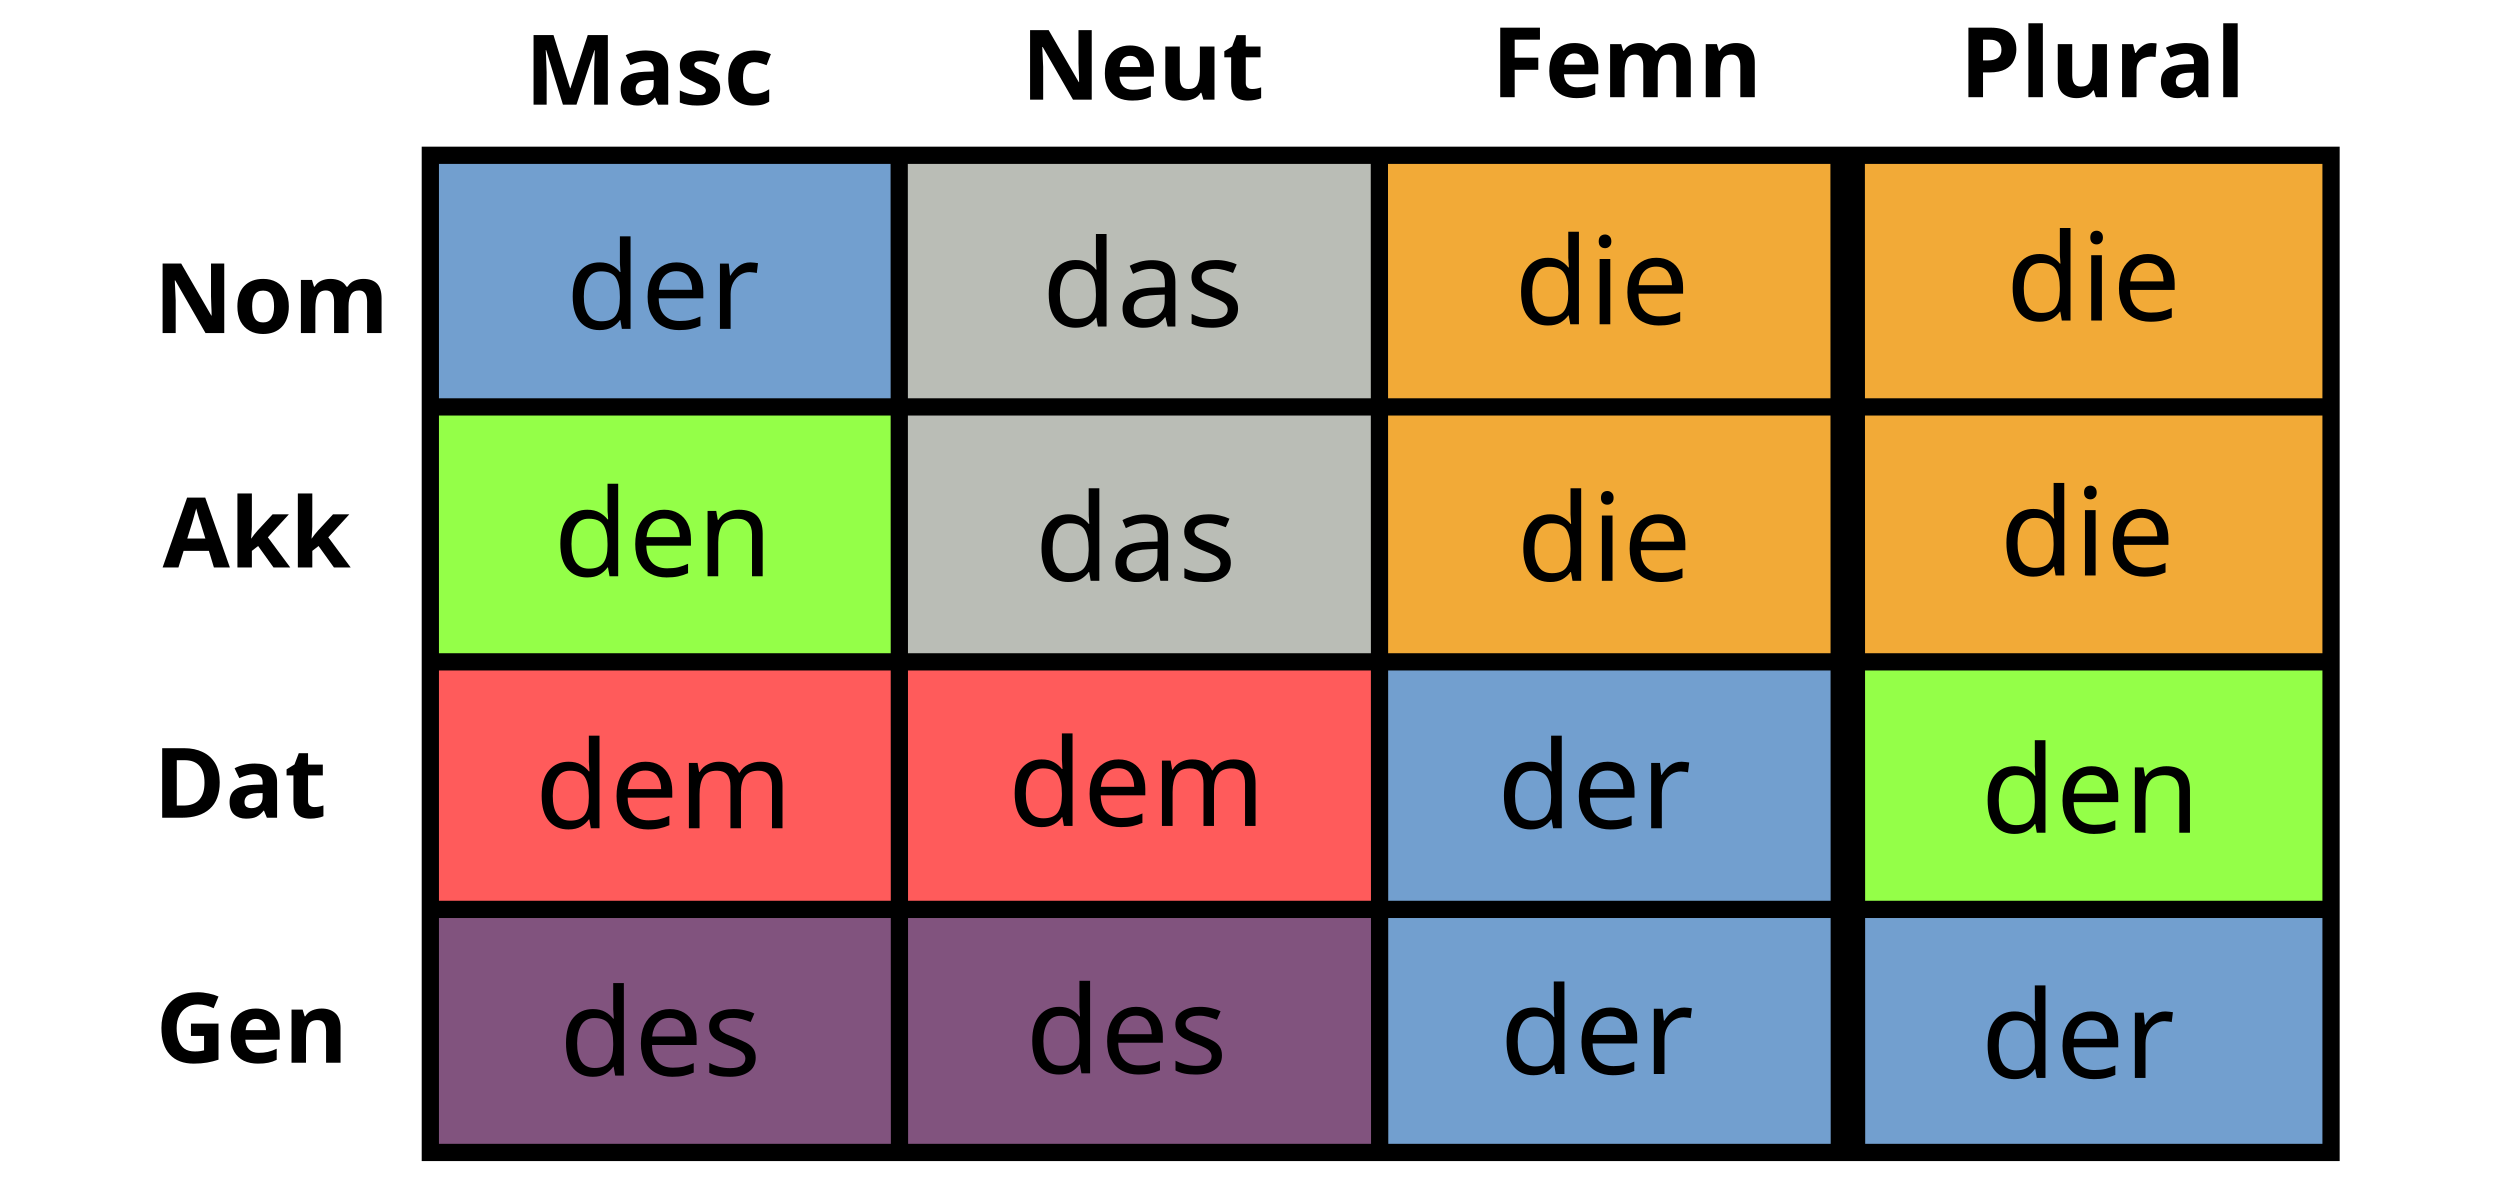
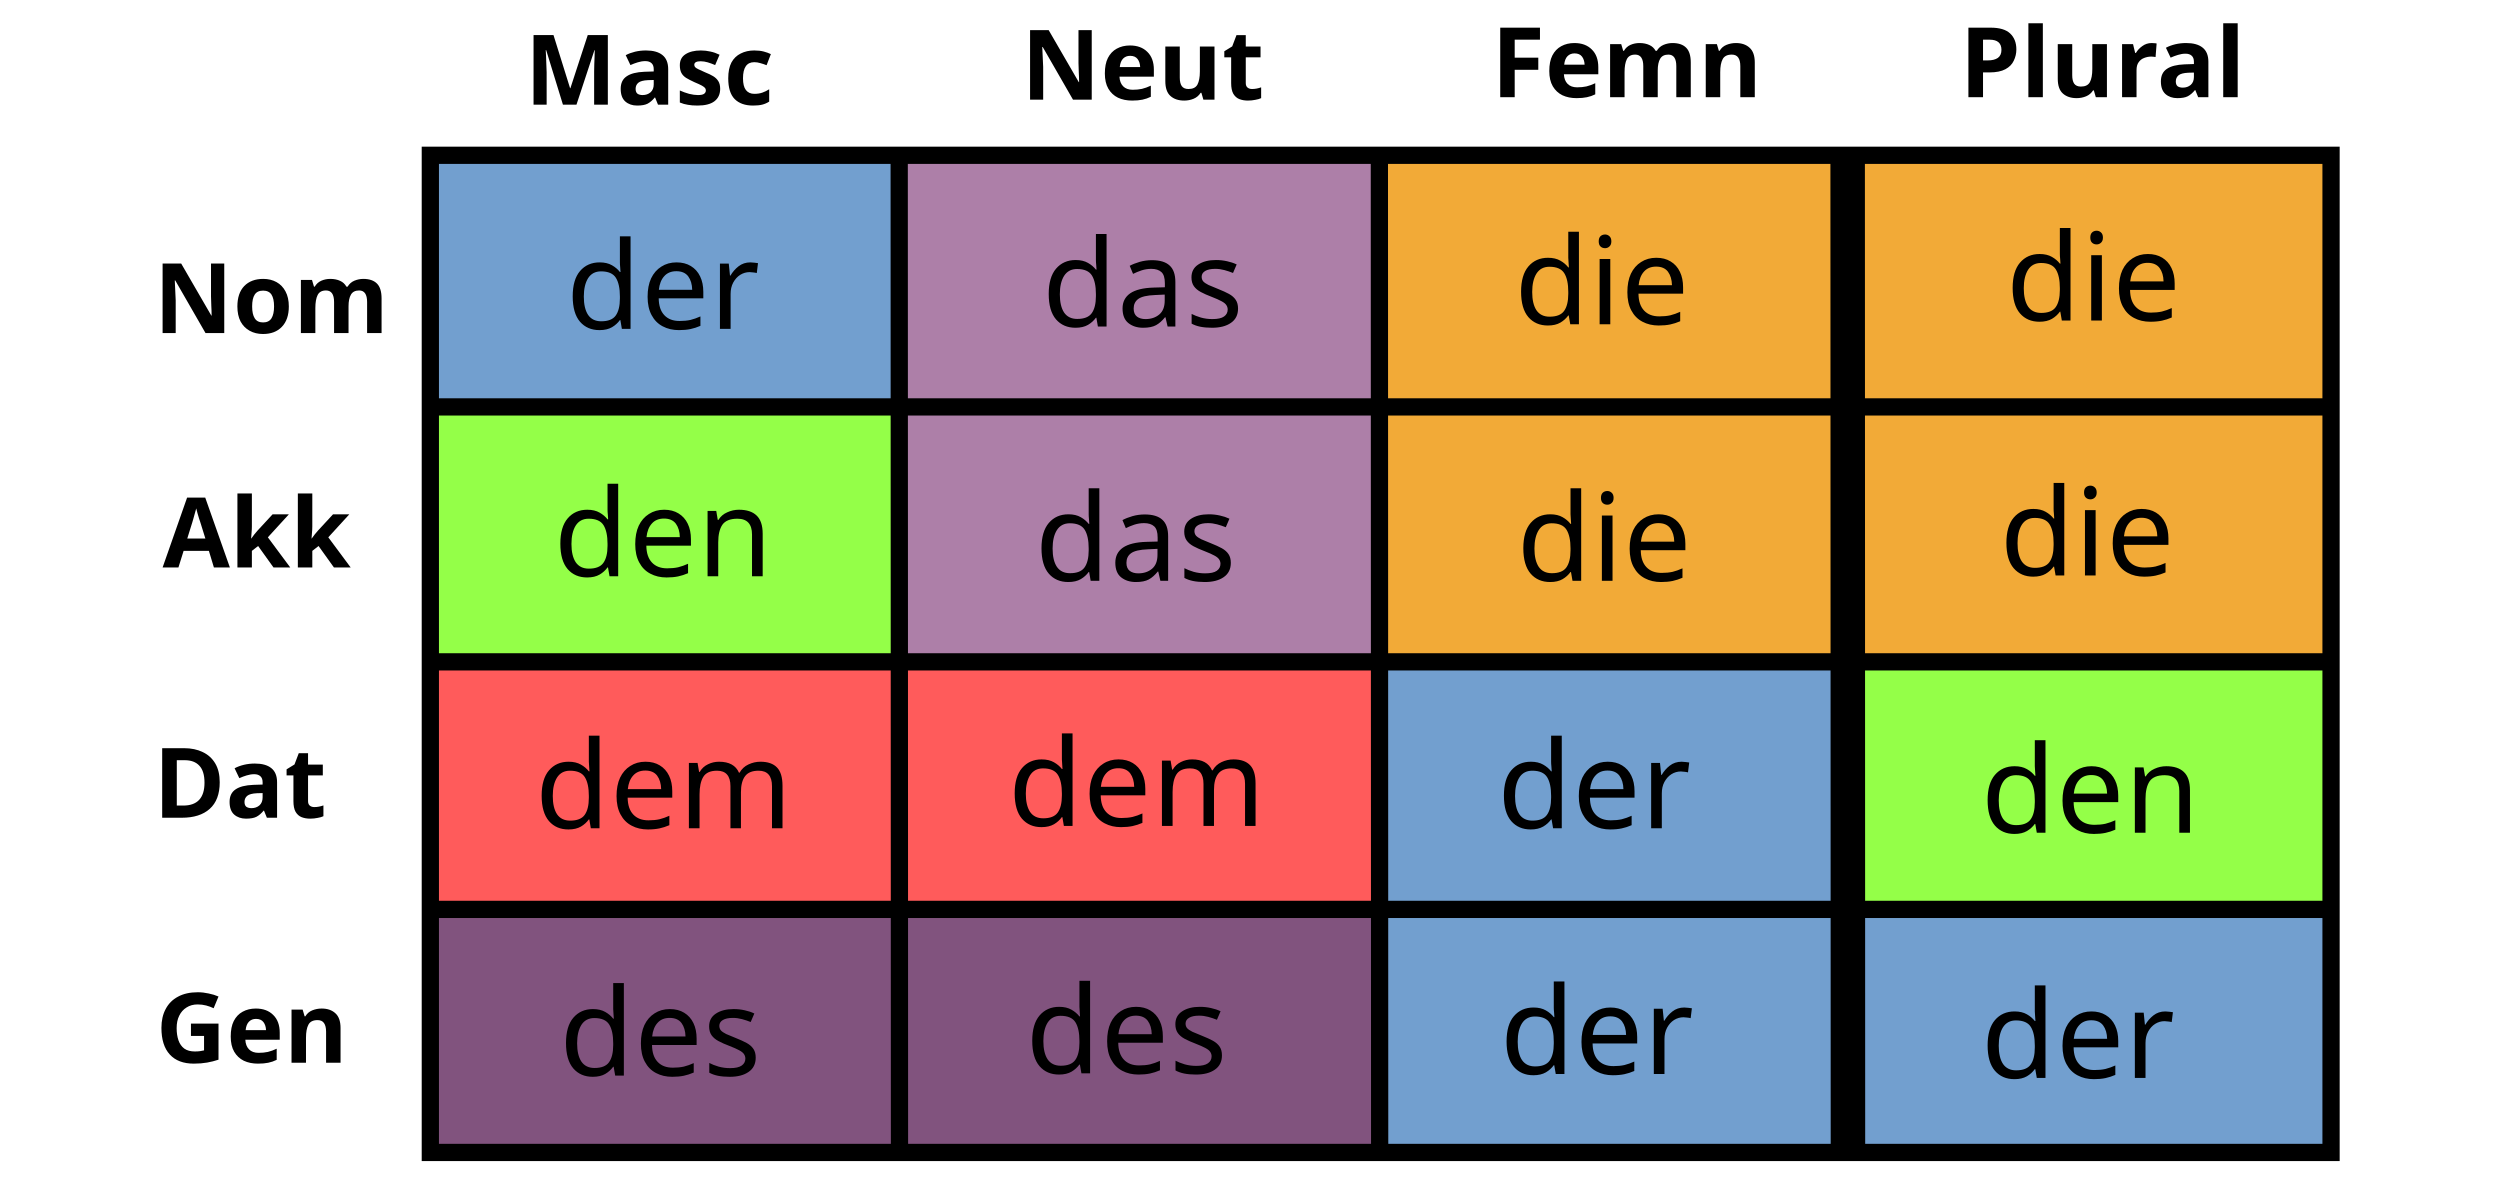
<svg xmlns="http://www.w3.org/2000/svg" height="180" viewBox="0 0 219.4 121.56" width="380">
  <path d="m25.56 92.63h97.63v25.66h-97.63z" style="fill:#81537e" />
  <path d="m25.52 67.94h97.62v25.67h-97.62z" style="fill:#ff5b5b" />
-   <path d="m73.77 15.94h49.37v51.52h-49.37z" style="fill:#babdb6" />
+   <path d="m73.77 15.94h49.37v51.52h-49.37z" style="fill:#ad7fa8" />
  <path d="m122.96 16.02h97.43v51.92h-97.43z" style="fill:#f2aa37" />
  <path d="m170.53 67.73h49.44v25.66h-49.44z" style="fill:#94ff48" />
  <path d="m25.52 42.28h48.21v25.66h-48.21z" style="fill:#94ff48" />
  <g style="fill:#729fcf">
    <path d="m170.56 92.55h50.01v25.66h-50.01z" />
    <path d="m122.31 67.73h48.21v49.91h-48.21z" />
    <path d="m25.56 15.94h48.21v25.66h-48.21z" />
  </g>
  <path d="m25.56 15.94h195.11v102.36h-195.11z" style="fill:none;stroke:#000;stroke-width:1.77" />
  <text style="stroke-width:.94" x="378.9" y="-88.23">
    <tspan style="stroke-width:.94" x="378.9" y="-79.37" />
  </text>
  <text style="font-size:10;font-family:Droid Sans;letter-spacing:0;word-spacing:0;stroke-width:.94" x="-2.83" y="34.19">
    <tspan style="font-weight:bold" x="-2.83" y="34.19">Nom</tspan>
  </text>
  <path d="m25.43 41.77h194.71" style="fill:none;stroke:#000;stroke-width:1.77" />
  <g style="stroke-width:.94;font-size:10;font-family:Droid Sans;letter-spacing:0;word-spacing:0">
    <text x="-1.92" y="58.25">
      <tspan style="font-weight:bold" x="-1.92" y="58.25">Akk</tspan>
    </text>
    <text x="-2.87" y="83.94">
      <tspan style="font-weight:bold" x="-2.87" y="83.94">Dat</tspan>
    </text>
    <text x="-2.62" y="109.09">
      <tspan style="font-weight:bold" x="-2.62" y="109.09">Gen</tspan>
    </text>
    <text x="35.25" y="10.74">
      <tspan style="font-weight:bold" x="35.25" y="10.74">Masc</tspan>
    </text>
    <text x="134.48" y="9.98">
      <tspan style="font-weight:bold" x="134.48" y="9.98">Femn</tspan>
    </text>
    <text x="86.22" y="10.23">
      <tspan style="font-weight:bold" x="86.22" y="10.23">Neut</tspan>
    </text>
    <text x="182.54" y="9.98">
      <tspan style="font-weight:bold" x="182.54" y="9.98">Plural</tspan>
    </text>
  </g>
  <g style="fill:none;stroke:#000">
    <path d="m171.05 16.02.03 102.2" style="stroke-width:3.54" />
    <g style="stroke-width:1.77">
      <path d="m122.98 15.82.03 102.71" />
      <path d="m73.69 15.82.03 102.46" />
      <path d="m25.52 67.94h194.88" />
      <path d="m25.52 93.35h195.05" />
    </g>
  </g>
  <g style="stroke-width:.94;font-family:Droid Sans;letter-spacing:0;word-spacing:0;font-size:12.5">
    <text x="135.35" y="110.25">
      <tspan style="stroke-width:.94" x="135.35" y="110.25">der</tspan>
    </text>
    <text x="187.3" y="32.9">
      <tspan style="stroke-width:.94" x="187.3" y="32.9">die</tspan>
    </text>
    <text x="88.35" y="33.52">
      <tspan style="stroke-width:.94" x="88.35" y="33.52">das</tspan>
    </text>
    <text x="87.61" y="59.62">
      <tspan style="stroke-width:.94" x="87.61" y="59.62">das</tspan>
    </text>
    <text x="137.07" y="59.62">
      <tspan style="stroke-width:.94" x="137.07" y="59.62">die</tspan>
    </text>
    <text x="39.49" y="33.76">
      <tspan style="stroke-width:.94" x="39.49" y="33.76">der</tspan>
    </text>
    <text x="184.73" y="85.48">
      <tspan style="stroke-width:.94" x="184.73" y="85.48">den</tspan>
    </text>
    <text x="38.22" y="59.15">
      <tspan style="stroke-width:.94" x="38.22" y="59.15">den</tspan>
    </text>
    <text x="136.84" y="33.29">
      <tspan style="stroke-width:.94" x="136.84" y="33.29">die</tspan>
    </text>
    <text x="84.86" y="84.78">
      <tspan style="stroke-width:.94" x="84.86" y="84.78">dem</tspan>
    </text>
    <text x="36.3" y="85.02">
      <tspan style="stroke-width:.94" x="36.3" y="85.02">dem</tspan>
    </text>
    <text x="38.8" y="110.41">
      <tspan style="stroke-width:.94" x="38.8" y="110.41">des</tspan>
    </text>
    <text x="86.66" y="110.18">
      <tspan style="stroke-width:.94" x="86.66" y="110.18">des</tspan>
    </text>
    <text x="186.66" y="59.07">
      <tspan style="stroke-width:.94" x="186.66" y="59.07">die</tspan>
    </text>
    <text x="135.08" y="85.02">
      <tspan style="stroke-width:.94" x="135.08" y="85.02">der</tspan>
    </text>
    <text x="184.73" y="110.65">
      <tspan style="stroke-width:.94" x="184.73" y="110.65">der</tspan>
    </text>
  </g>
</svg>
